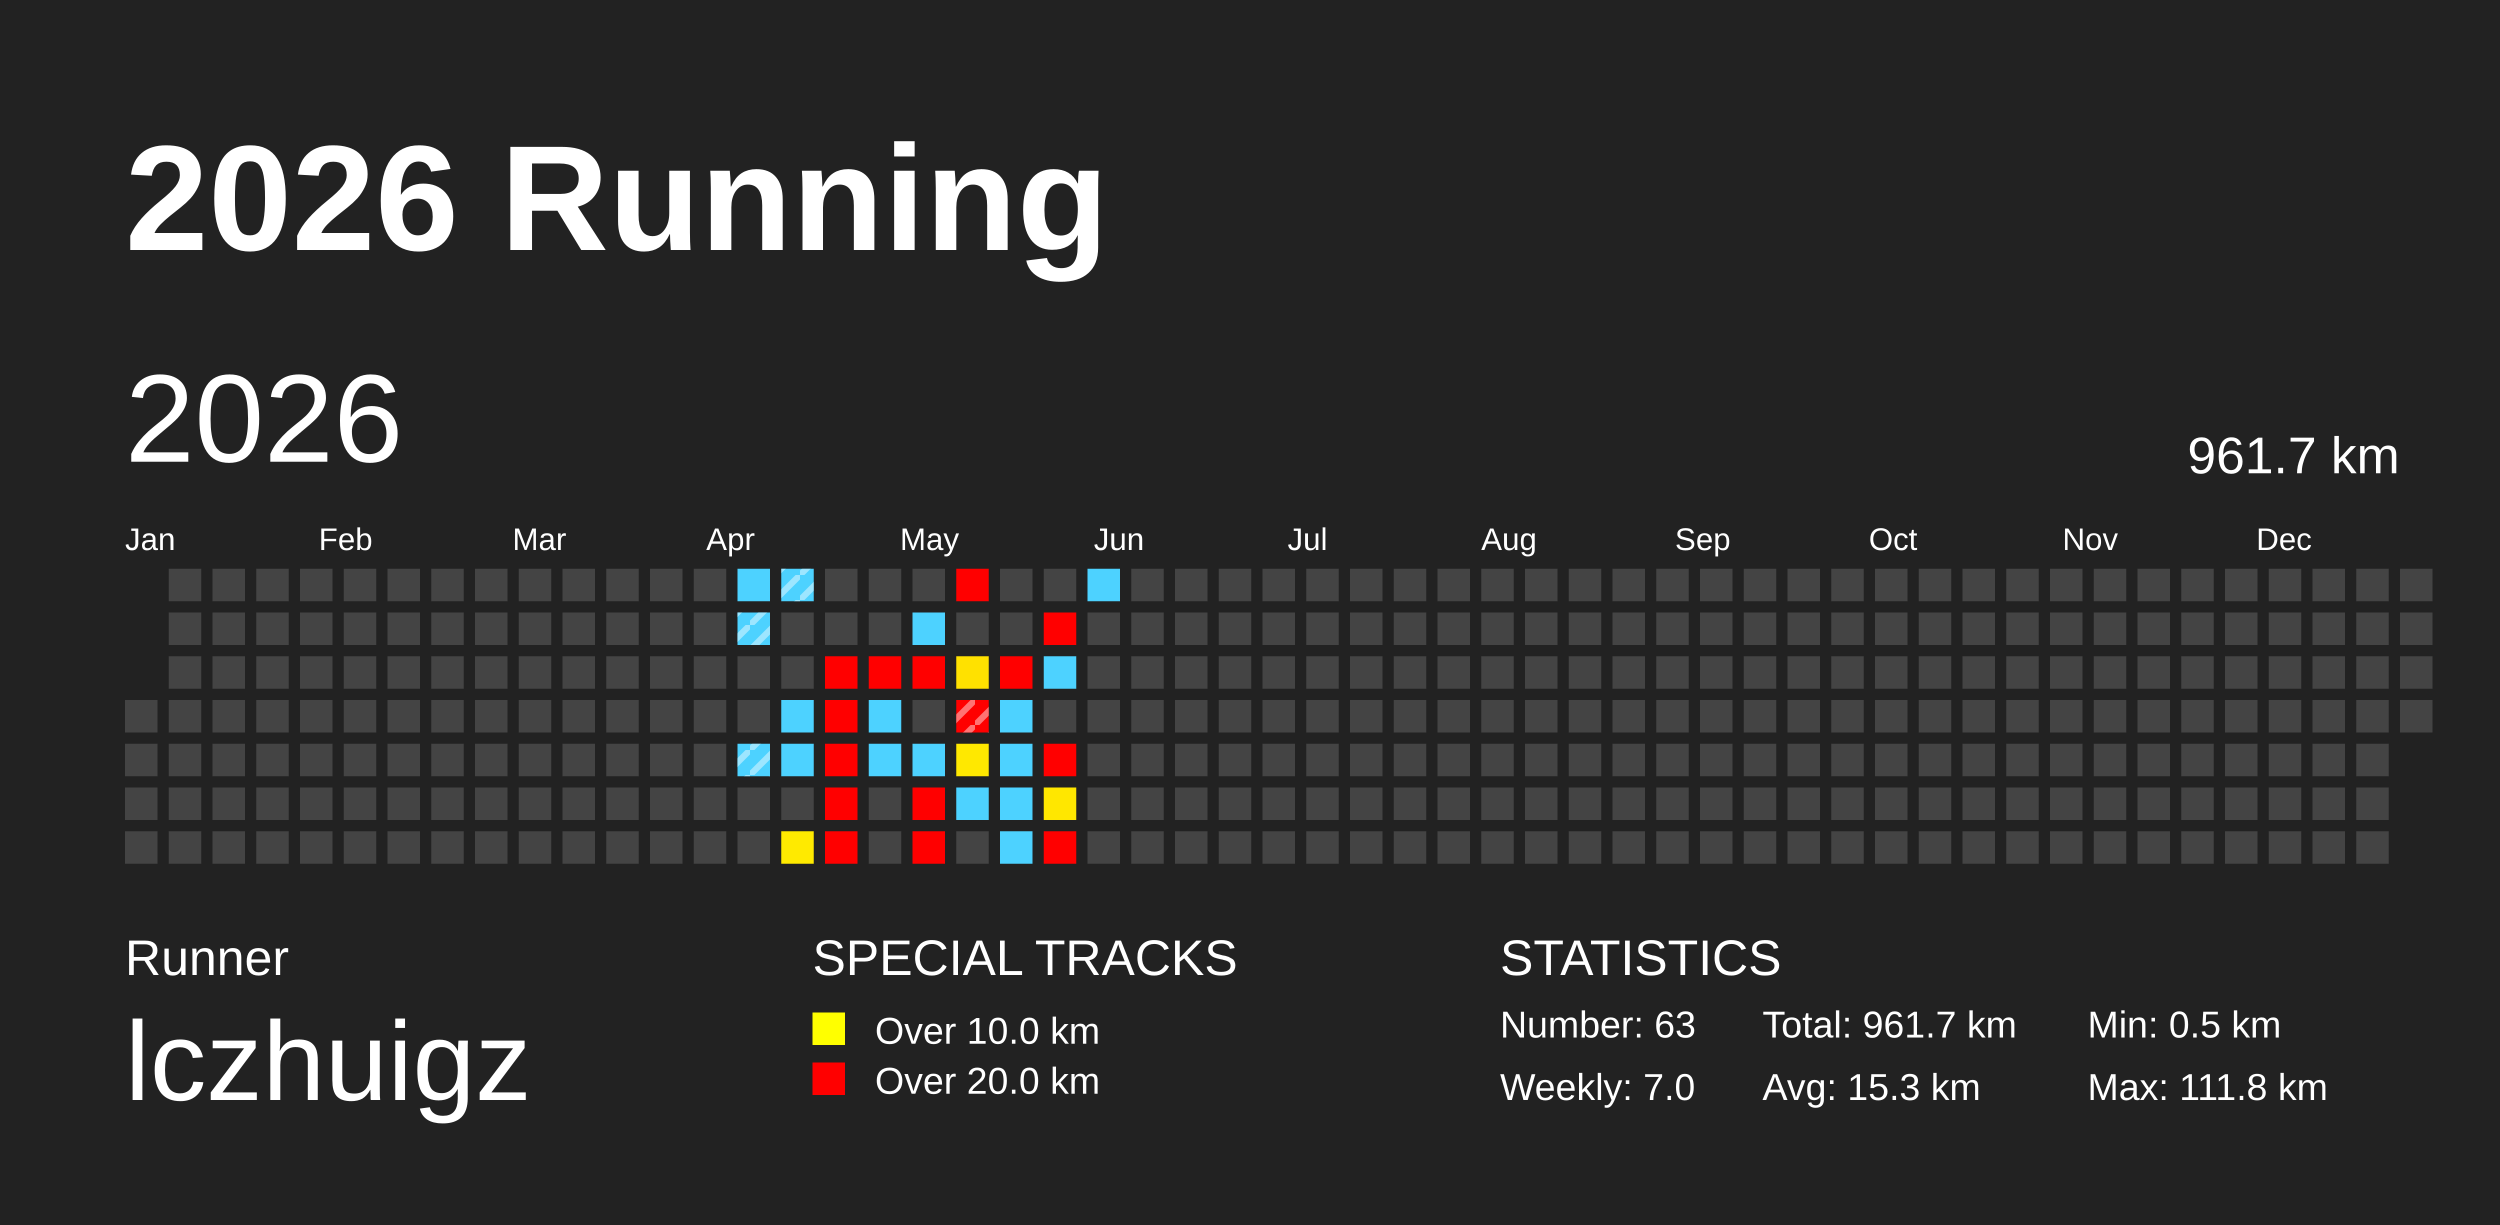
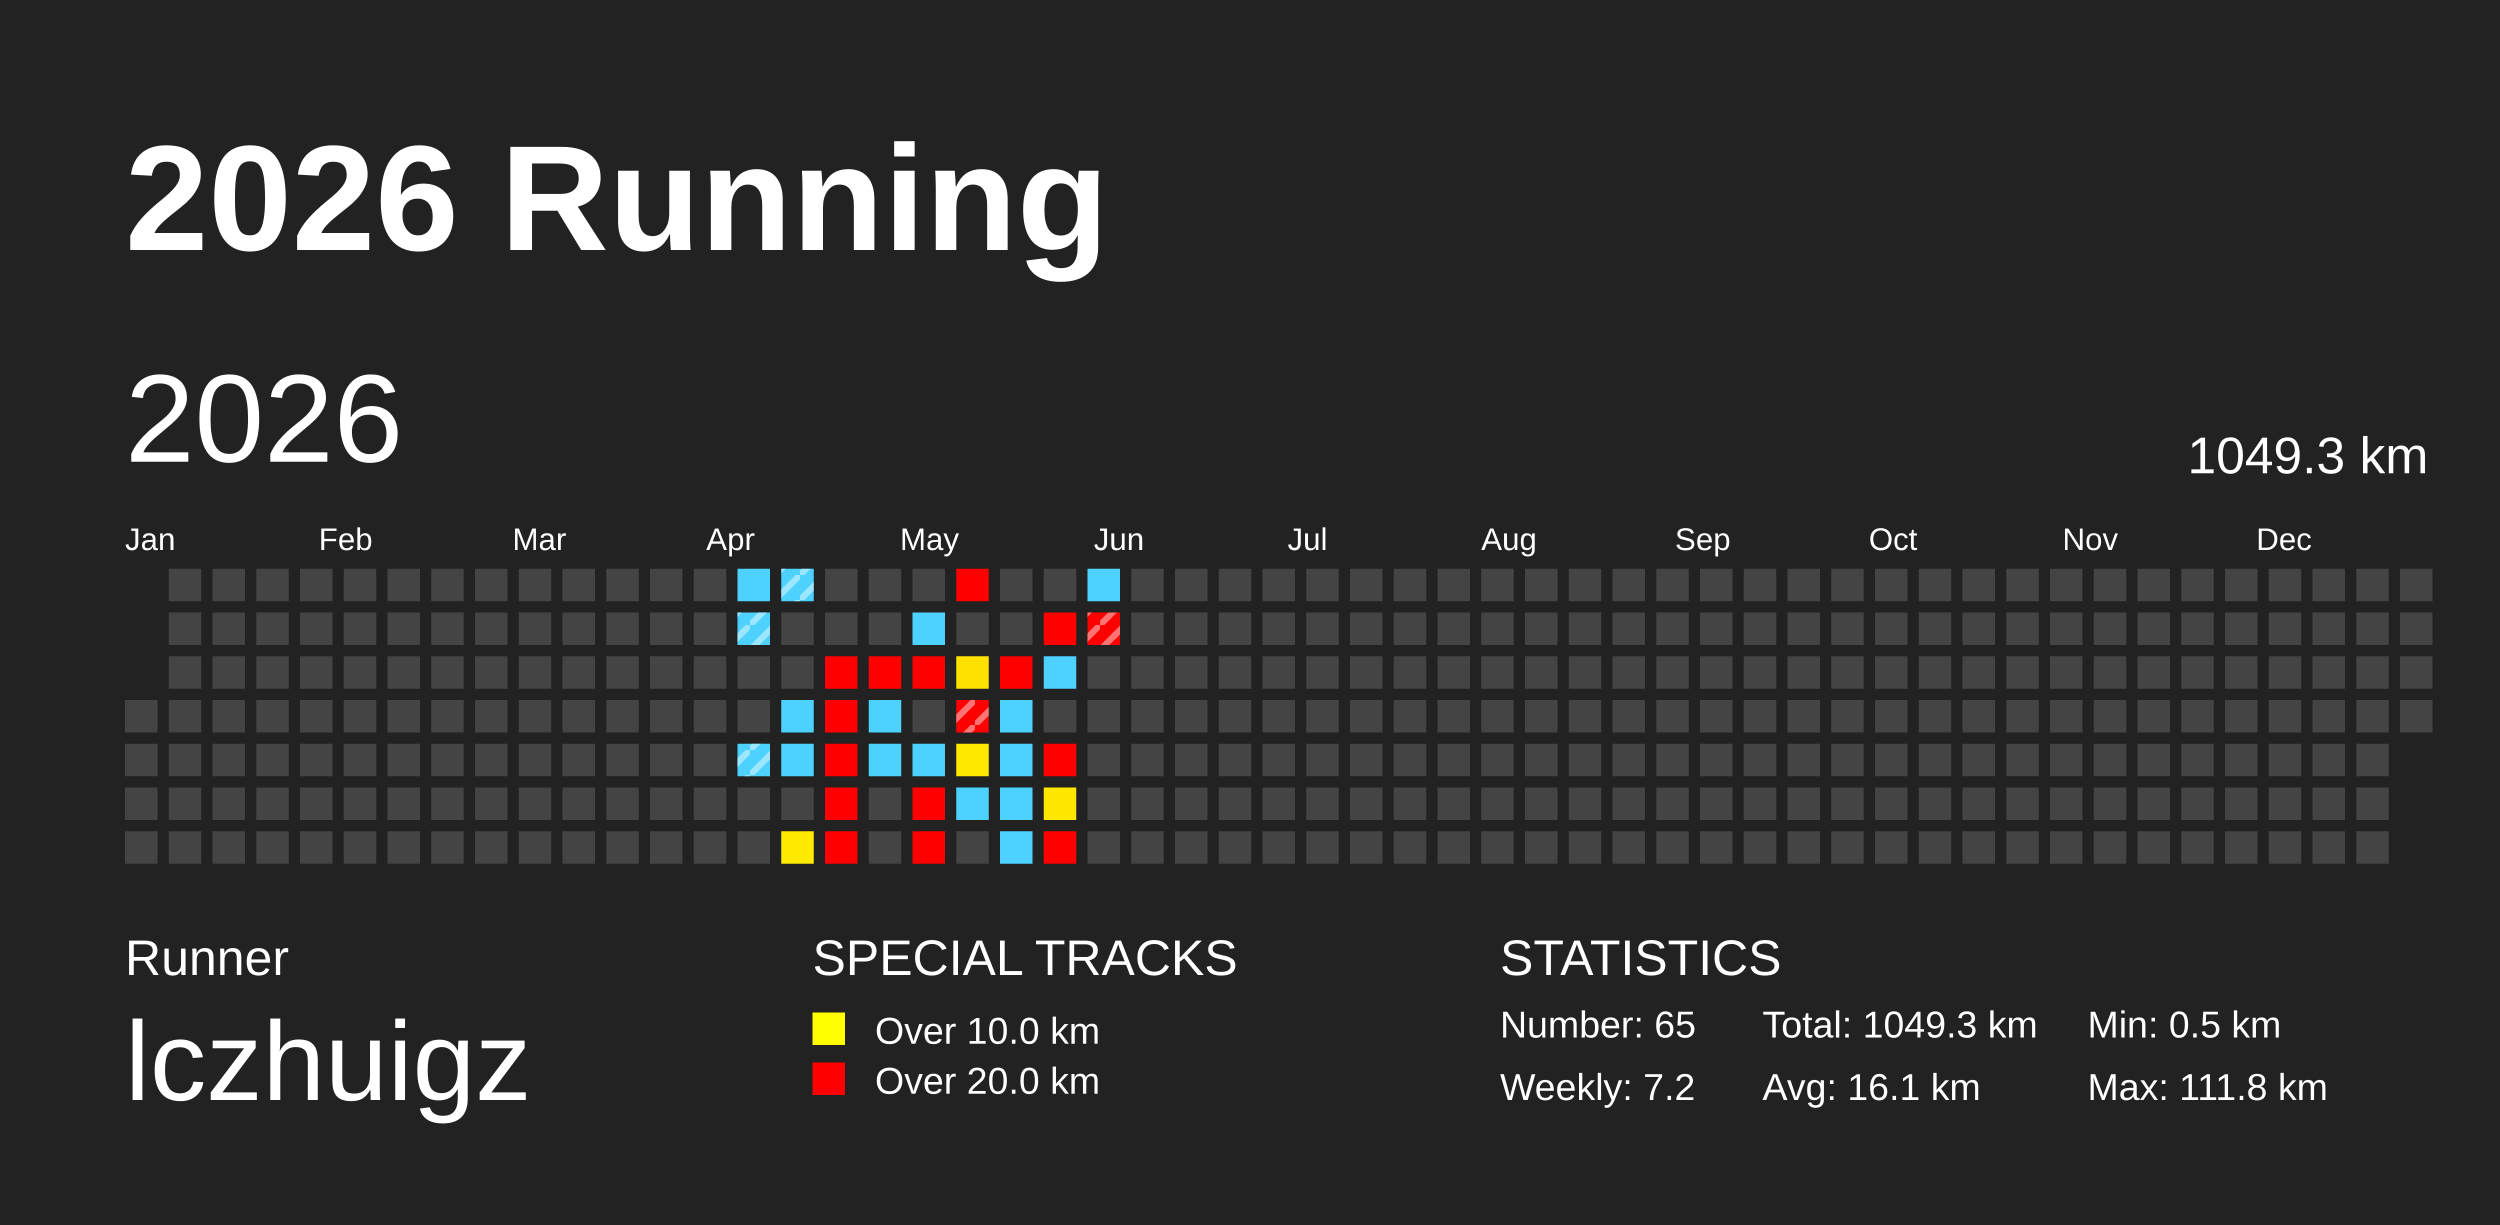
<svg xmlns="http://www.w3.org/2000/svg" baseProfile="full" height="98mm" version="1.1" viewBox="0,0,200,98" width="200mm">
  <defs>
    <pattern height="2" id="indoor-stripe" patternUnits="userSpaceOnUse" width="2">
      <line stroke="white" stroke-opacity="0.45" stroke-width="0.5" x1="0" x2="2" y1="2" y2="0" />
    </pattern>
  </defs>
  <rect fill="#222222" height="98" width="200" x="0" y="0" />
  <text fill="#FFFFFF" style="font-size:12px; font-family:Arial; font-weight:bold;" x="10" y="20">2026 Running</text>
  <text fill="#FFFFFF" style="font-size:4px; font-family:Arial" x="10" y="78">Runner</text>
  <text fill="#FFFFFF" style="font-size:9px; font-family:Arial" x="10" y="88">lczhuigz</text>
  <text fill="#FFFFFF" style="font-size:4px; font-family:Arial" x="65" y="78">SPECIAL TRACKS</text>
  <rect fill="yellow" height="2.6" width="2.6" x="65" y="81" />
  <text fill="#FFFFFF" style="font-size:3px; font-family:Arial" x="70" y="83.5">Over 10.0 km</text>
  <rect fill="red" height="2.6" width="2.6" x="65" y="85" />
  <text fill="#FFFFFF" style="font-size:3px; font-family:Arial" x="70" y="87.5">Over 20.0 km</text>
  <text fill="#FFFFFF" style="font-size:4px; font-family:Arial" x="120" y="78">STATISTICS</text>
-   <text fill="#FFFFFF" style="font-size:3px; font-family:Arial" x="120" y="83">Number: 63</text>
-   <text fill="#FFFFFF" style="font-size:3px; font-family:Arial" x="120" y="88">Weekly: 7.0</text>
-   <text fill="#FFFFFF" style="font-size:3px; font-family:Arial" x="141" y="83">Total: 961.7 km</text>
-   <text fill="#FFFFFF" style="font-size:3px; font-family:Arial" x="141" y="88">Avg: 15.3 km</text>
+   <text fill="#FFFFFF" style="font-size:3px; font-family:Arial" x="120" y="83">Number: 65</text>
+   <text fill="#FFFFFF" style="font-size:3px; font-family:Arial" x="120" y="88">Weekly: 7.2</text>
+   <text fill="#FFFFFF" style="font-size:3px; font-family:Arial" x="141" y="83">Total: 1049.3 km</text>
+   <text fill="#FFFFFF" style="font-size:3px; font-family:Arial" x="141" y="88">Avg: 16.1 km</text>
  <text fill="#FFFFFF" style="font-size:3px; font-family:Arial" x="167" y="83">Min: 0.5 km</text>
  <text fill="#FFFFFF" style="font-size:3px; font-family:Arial" x="167" y="88">Max: 111.8 km</text>
  <text dominant-baseline="hanging" fill="#FFFFFF" style="font-size:10.0px; font-family:Arial;" x="10" y="30">2026</text>
-   <text dominant-baseline="hanging" fill="#FFFFFF" style="font-size:4.125px; font-family:Arial;" x="175" y="35">961.7 km</text>
+   <text dominant-baseline="hanging" fill="#FFFFFF" style="font-size:4.125px; font-family:Arial;" x="175" y="35">1049.3 km</text>
  <text fill="#FFFFFF" style="font-size:2.5px; font-family:Arial" x="10.0" y="44">Jan</text>
  <text fill="#FFFFFF" style="font-size:2.5px; font-family:Arial" x="25.5" y="44">Feb</text>
  <text fill="#FFFFFF" style="font-size:2.5px; font-family:Arial" x="41.0" y="44">Mar</text>
  <text fill="#FFFFFF" style="font-size:2.5px; font-family:Arial" x="56.5" y="44">Apr</text>
  <text fill="#FFFFFF" style="font-size:2.5px; font-family:Arial" x="72.0" y="44">May</text>
  <text fill="#FFFFFF" style="font-size:2.5px; font-family:Arial" x="87.5" y="44">Jun</text>
  <text fill="#FFFFFF" style="font-size:2.5px; font-family:Arial" x="103.0" y="44">Jul</text>
  <text fill="#FFFFFF" style="font-size:2.5px; font-family:Arial" x="118.5" y="44">Aug</text>
  <text fill="#FFFFFF" style="font-size:2.5px; font-family:Arial" x="134.0" y="44">Sep</text>
  <text fill="#FFFFFF" style="font-size:2.5px; font-family:Arial" x="149.5" y="44">Oct</text>
  <text fill="#FFFFFF" style="font-size:2.5px; font-family:Arial" x="165.0" y="44">Nov</text>
  <text fill="#FFFFFF" style="font-size:2.5px; font-family:Arial" x="180.5" y="44">Dec</text>
  <rect fill="#444444" height="2.6" width="2.6" x="10.0" y="56.0" />
  <rect fill="#444444" height="2.6" width="2.6" x="10.0" y="59.5" />
  <rect fill="#444444" height="2.6" width="2.6" x="10.0" y="63.0" />
  <rect fill="#444444" height="2.6" width="2.6" x="10.0" y="66.5" />
  <rect fill="#444444" height="2.6" width="2.6" x="13.5" y="45.5" />
  <rect fill="#444444" height="2.6" width="2.6" x="13.5" y="49.0" />
  <rect fill="#444444" height="2.6" width="2.6" x="13.5" y="52.5" />
  <rect fill="#444444" height="2.6" width="2.6" x="13.5" y="56.0" />
  <rect fill="#444444" height="2.6" width="2.6" x="13.5" y="59.5" />
  <rect fill="#444444" height="2.6" width="2.6" x="13.5" y="63.0" />
  <rect fill="#444444" height="2.6" width="2.6" x="13.5" y="66.5" />
  <rect fill="#444444" height="2.6" width="2.6" x="17.0" y="45.5" />
  <rect fill="#444444" height="2.6" width="2.6" x="17.0" y="49.0" />
  <rect fill="#444444" height="2.6" width="2.6" x="17.0" y="52.5" />
  <rect fill="#444444" height="2.6" width="2.6" x="17.0" y="56.0" />
  <rect fill="#444444" height="2.6" width="2.6" x="17.0" y="59.5" />
  <rect fill="#444444" height="2.6" width="2.6" x="17.0" y="63.0" />
  <rect fill="#444444" height="2.6" width="2.6" x="17.0" y="66.5" />
  <rect fill="#444444" height="2.6" width="2.6" x="20.5" y="45.5" />
  <rect fill="#444444" height="2.6" width="2.6" x="20.5" y="49.0" />
  <rect fill="#444444" height="2.6" width="2.6" x="20.5" y="52.5" />
  <rect fill="#444444" height="2.6" width="2.6" x="20.5" y="56.0" />
  <rect fill="#444444" height="2.6" width="2.6" x="20.5" y="59.5" />
  <rect fill="#444444" height="2.6" width="2.6" x="20.5" y="63.0" />
  <rect fill="#444444" height="2.6" width="2.6" x="20.5" y="66.5" />
  <rect fill="#444444" height="2.6" width="2.6" x="24.0" y="45.5" />
  <rect fill="#444444" height="2.6" width="2.6" x="24.0" y="49.0" />
  <rect fill="#444444" height="2.6" width="2.6" x="24.0" y="52.5" />
  <rect fill="#444444" height="2.6" width="2.6" x="24.0" y="56.0" />
  <rect fill="#444444" height="2.6" width="2.6" x="24.0" y="59.5" />
  <rect fill="#444444" height="2.6" width="2.6" x="24.0" y="63.0" />
  <rect fill="#444444" height="2.6" width="2.6" x="24.0" y="66.5" />
  <rect fill="#444444" height="2.6" width="2.6" x="27.5" y="45.5" />
  <rect fill="#444444" height="2.6" width="2.6" x="27.5" y="49.0" />
  <rect fill="#444444" height="2.6" width="2.6" x="27.5" y="52.5" />
  <rect fill="#444444" height="2.6" width="2.6" x="27.5" y="56.0" />
  <rect fill="#444444" height="2.6" width="2.6" x="27.5" y="59.5" />
  <rect fill="#444444" height="2.6" width="2.6" x="27.5" y="63.0" />
  <rect fill="#444444" height="2.6" width="2.6" x="27.5" y="66.5" />
  <rect fill="#444444" height="2.6" width="2.6" x="31.0" y="45.5" />
  <rect fill="#444444" height="2.6" width="2.6" x="31.0" y="49.0" />
  <rect fill="#444444" height="2.6" width="2.6" x="31.0" y="52.5" />
  <rect fill="#444444" height="2.6" width="2.6" x="31.0" y="56.0" />
  <rect fill="#444444" height="2.6" width="2.6" x="31.0" y="59.5" />
  <rect fill="#444444" height="2.6" width="2.6" x="31.0" y="63.0" />
  <rect fill="#444444" height="2.6" width="2.6" x="31.0" y="66.5" />
  <rect fill="#444444" height="2.6" width="2.6" x="34.5" y="45.5" />
  <rect fill="#444444" height="2.6" width="2.6" x="34.5" y="49.0" />
  <rect fill="#444444" height="2.6" width="2.6" x="34.5" y="52.5" />
  <rect fill="#444444" height="2.6" width="2.6" x="34.5" y="56.0" />
  <rect fill="#444444" height="2.6" width="2.6" x="34.5" y="59.5" />
  <rect fill="#444444" height="2.6" width="2.6" x="34.5" y="63.0" />
  <rect fill="#444444" height="2.6" width="2.6" x="34.5" y="66.5" />
  <rect fill="#444444" height="2.6" width="2.6" x="38.0" y="45.5" />
  <rect fill="#444444" height="2.6" width="2.6" x="38.0" y="49.0" />
  <rect fill="#444444" height="2.6" width="2.6" x="38.0" y="52.5" />
  <rect fill="#444444" height="2.6" width="2.6" x="38.0" y="56.0" />
  <rect fill="#444444" height="2.6" width="2.6" x="38.0" y="59.5" />
  <rect fill="#444444" height="2.6" width="2.6" x="38.0" y="63.0" />
  <rect fill="#444444" height="2.6" width="2.6" x="38.0" y="66.5" />
  <rect fill="#444444" height="2.6" width="2.6" x="41.5" y="45.5" />
  <rect fill="#444444" height="2.6" width="2.6" x="41.5" y="49.0" />
  <rect fill="#444444" height="2.6" width="2.6" x="41.5" y="52.5" />
  <rect fill="#444444" height="2.6" width="2.6" x="41.5" y="56.0" />
  <rect fill="#444444" height="2.6" width="2.6" x="41.5" y="59.5" />
  <rect fill="#444444" height="2.6" width="2.6" x="41.5" y="63.0" />
  <rect fill="#444444" height="2.6" width="2.6" x="41.5" y="66.5" />
  <rect fill="#444444" height="2.6" width="2.6" x="45.0" y="45.5" />
  <rect fill="#444444" height="2.6" width="2.6" x="45.0" y="49.0" />
  <rect fill="#444444" height="2.6" width="2.6" x="45.0" y="52.5" />
  <rect fill="#444444" height="2.6" width="2.6" x="45.0" y="56.0" />
  <rect fill="#444444" height="2.6" width="2.6" x="45.0" y="59.5" />
  <rect fill="#444444" height="2.6" width="2.6" x="45.0" y="63.0" />
  <rect fill="#444444" height="2.6" width="2.6" x="45.0" y="66.5" />
  <rect fill="#444444" height="2.6" width="2.6" x="48.5" y="45.5" />
  <rect fill="#444444" height="2.6" width="2.6" x="48.5" y="49.0" />
  <rect fill="#444444" height="2.6" width="2.6" x="48.5" y="52.5" />
  <rect fill="#444444" height="2.6" width="2.6" x="48.5" y="56.0" />
  <rect fill="#444444" height="2.6" width="2.6" x="48.5" y="59.5" />
  <rect fill="#444444" height="2.6" width="2.6" x="48.5" y="63.0" />
  <rect fill="#444444" height="2.6" width="2.6" x="48.5" y="66.5" />
  <rect fill="#444444" height="2.6" width="2.6" x="52.0" y="45.5" />
  <rect fill="#444444" height="2.6" width="2.6" x="52.0" y="49.0" />
  <rect fill="#444444" height="2.6" width="2.6" x="52.0" y="52.5" />
  <rect fill="#444444" height="2.6" width="2.6" x="52.0" y="56.0" />
  <rect fill="#444444" height="2.6" width="2.6" x="52.0" y="59.5" />
  <rect fill="#444444" height="2.6" width="2.6" x="52.0" y="63.0" />
  <rect fill="#444444" height="2.6" width="2.6" x="52.0" y="66.5" />
  <rect fill="#444444" height="2.6" width="2.6" x="55.5" y="45.5" />
  <rect fill="#444444" height="2.6" width="2.6" x="55.5" y="49.0" />
  <rect fill="#444444" height="2.6" width="2.6" x="55.5" y="52.5" />
  <rect fill="#444444" height="2.6" width="2.6" x="55.5" y="56.0" />
  <rect fill="#444444" height="2.6" width="2.6" x="55.5" y="59.5" />
  <rect fill="#444444" height="2.6" width="2.6" x="55.5" y="63.0" />
  <rect fill="#444444" height="2.6" width="2.6" x="55.5" y="66.5" />
  <rect fill="#4dd2ff" height="2.6" width="2.6" x="59.0" y="45.5" />
  <rect fill="#4dd2ff" height="2.6" width="2.6" x="59.0" y="49.0" />
  <rect fill="url(#indoor-stripe)" height="2.6" style="pointer-events: none;" width="2.6" x="59.0" y="49.0" />
  <rect fill="#444444" height="2.6" width="2.6" x="59.0" y="52.5" />
  <rect fill="#444444" height="2.6" width="2.6" x="59.0" y="56.0" />
  <rect fill="#4dd2ff" height="2.6" width="2.6" x="59.0" y="59.5" />
  <rect fill="url(#indoor-stripe)" height="2.6" style="pointer-events: none;" width="2.6" x="59.0" y="59.5" />
  <rect fill="#444444" height="2.6" width="2.6" x="59.0" y="63.0" />
  <rect fill="#444444" height="2.6" width="2.6" x="59.0" y="66.5" />
  <rect fill="#4dd2ff" height="2.6" width="2.6" x="62.5" y="45.5" />
  <rect fill="url(#indoor-stripe)" height="2.6" style="pointer-events: none;" width="2.6" x="62.5" y="45.5" />
  <rect fill="#444444" height="2.6" width="2.6" x="62.5" y="49.0" />
  <rect fill="#444444" height="2.6" width="2.6" x="62.5" y="52.5" />
  <rect fill="#4dd2ff" height="2.6" width="2.6" x="62.5" y="56.0" />
  <rect fill="#4dd2ff" height="2.6" width="2.6" x="62.5" y="59.5" />
  <rect fill="#444444" height="2.6" width="2.6" x="62.5" y="63.0" />
  <rect fill="#ffea00" height="2.6" width="2.6" x="62.5" y="66.5" />
  <rect fill="#444444" height="2.6" width="2.6" x="66.0" y="45.5" />
  <rect fill="#444444" height="2.6" width="2.6" x="66.0" y="49.0" />
  <rect fill="red" height="2.6" width="2.6" x="66.0" y="52.5" />
  <rect fill="red" height="2.6" width="2.6" x="66.0" y="56.0" />
  <rect fill="red" height="2.6" width="2.6" x="66.0" y="59.5" />
  <rect fill="red" height="2.6" width="2.6" x="66.0" y="63.0" />
  <rect fill="red" height="2.6" width="2.6" x="66.0" y="66.5" />
  <rect fill="#444444" height="2.6" width="2.6" x="69.5" y="45.5" />
  <rect fill="#444444" height="2.6" width="2.6" x="69.5" y="49.0" />
  <rect fill="red" height="2.6" width="2.6" x="69.5" y="52.5" />
  <rect fill="#4dd2ff" height="2.6" width="2.6" x="69.5" y="56.0" />
  <rect fill="#4dd2ff" height="2.6" width="2.6" x="69.5" y="59.5" />
  <rect fill="#444444" height="2.6" width="2.6" x="69.5" y="63.0" />
  <rect fill="#444444" height="2.6" width="2.6" x="69.5" y="66.5" />
  <rect fill="#444444" height="2.6" width="2.6" x="73.0" y="45.5" />
  <rect fill="#4dd2ff" height="2.6" width="2.6" x="73.0" y="49.0" />
  <rect fill="red" height="2.6" width="2.6" x="73.0" y="52.5" />
  <rect fill="#444444" height="2.6" width="2.6" x="73.0" y="56.0" />
  <rect fill="#4dd2ff" height="2.6" width="2.6" x="73.0" y="59.5" />
  <rect fill="red" height="2.6" width="2.6" x="73.0" y="63.0" />
  <rect fill="red" height="2.6" width="2.6" x="73.0" y="66.5" />
  <rect fill="red" height="2.6" width="2.6" x="76.5" y="45.5" />
  <rect fill="#444444" height="2.6" width="2.6" x="76.5" y="49.0" />
  <rect fill="#ffe100" height="2.6" width="2.6" x="76.5" y="52.5" />
  <rect fill="red" height="2.6" width="2.6" x="76.5" y="56.0" />
  <rect fill="url(#indoor-stripe)" height="2.6" style="pointer-events: none;" width="2.6" x="76.5" y="56.0" />
  <rect fill="#ffe800" height="2.6" width="2.6" x="76.5" y="59.5" />
  <rect fill="#4dd2ff" height="2.6" width="2.6" x="76.5" y="63.0" />
  <rect fill="#444444" height="2.6" width="2.6" x="76.5" y="66.5" />
  <rect fill="#444444" height="2.6" width="2.6" x="80.0" y="45.5" />
  <rect fill="#444444" height="2.6" width="2.6" x="80.0" y="49.0" />
  <rect fill="red" height="2.6" width="2.6" x="80.0" y="52.5" />
  <rect fill="#4dd2ff" height="2.6" width="2.6" x="80.0" y="56.0" />
  <rect fill="#4dd2ff" height="2.6" width="2.6" x="80.0" y="59.5" />
  <rect fill="#4dd2ff" height="2.6" width="2.6" x="80.0" y="63.0" />
  <rect fill="#4dd2ff" height="2.6" width="2.6" x="80.0" y="66.5" />
  <rect fill="#444444" height="2.6" width="2.6" x="83.5" y="45.5" />
  <rect fill="red" height="2.6" width="2.6" x="83.5" y="49.0" />
  <rect fill="#4dd2ff" height="2.6" width="2.6" x="83.5" y="52.5" />
  <rect fill="#444444" height="2.6" width="2.6" x="83.5" y="56.0" />
  <rect fill="red" height="2.6" width="2.6" x="83.5" y="59.5" />
  <rect fill="#ffe700" height="2.6" width="2.6" x="83.5" y="63.0" />
  <rect fill="red" height="2.6" width="2.6" x="83.5" y="66.5" />
  <rect fill="#4dd2ff" height="2.6" width="2.6" x="87.0" y="45.5" />
-   <rect fill="#444444" height="2.6" width="2.6" x="87.0" y="49.0" />
+   <rect fill="red" height="2.6" width="2.6" x="87.0" y="49.0" />
+   <rect fill="url(#indoor-stripe)" height="2.6" style="pointer-events: none;" width="2.6" x="87.0" y="49.0" />
  <rect fill="#444444" height="2.6" width="2.6" x="87.0" y="52.5" />
  <rect fill="#444444" height="2.6" width="2.6" x="87.0" y="56.0" />
  <rect fill="#444444" height="2.6" width="2.6" x="87.0" y="59.5" />
  <rect fill="#444444" height="2.6" width="2.6" x="87.0" y="63.0" />
  <rect fill="#444444" height="2.6" width="2.6" x="87.0" y="66.5" />
  <rect fill="#444444" height="2.6" width="2.6" x="90.5" y="45.5" />
  <rect fill="#444444" height="2.6" width="2.6" x="90.5" y="49.0" />
  <rect fill="#444444" height="2.6" width="2.6" x="90.5" y="52.5" />
  <rect fill="#444444" height="2.6" width="2.6" x="90.5" y="56.0" />
  <rect fill="#444444" height="2.6" width="2.6" x="90.5" y="59.5" />
  <rect fill="#444444" height="2.6" width="2.6" x="90.5" y="63.0" />
  <rect fill="#444444" height="2.6" width="2.6" x="90.5" y="66.5" />
  <rect fill="#444444" height="2.6" width="2.6" x="94.0" y="45.5" />
  <rect fill="#444444" height="2.6" width="2.6" x="94.0" y="49.0" />
  <rect fill="#444444" height="2.6" width="2.6" x="94.0" y="52.5" />
  <rect fill="#444444" height="2.6" width="2.6" x="94.0" y="56.0" />
  <rect fill="#444444" height="2.6" width="2.6" x="94.0" y="59.5" />
  <rect fill="#444444" height="2.6" width="2.6" x="94.0" y="63.0" />
  <rect fill="#444444" height="2.6" width="2.6" x="94.0" y="66.5" />
  <rect fill="#444444" height="2.6" width="2.6" x="97.5" y="45.5" />
  <rect fill="#444444" height="2.6" width="2.6" x="97.5" y="49.0" />
  <rect fill="#444444" height="2.6" width="2.6" x="97.5" y="52.5" />
  <rect fill="#444444" height="2.6" width="2.6" x="97.5" y="56.0" />
  <rect fill="#444444" height="2.6" width="2.6" x="97.5" y="59.5" />
  <rect fill="#444444" height="2.6" width="2.6" x="97.5" y="63.0" />
  <rect fill="#444444" height="2.6" width="2.6" x="97.5" y="66.5" />
  <rect fill="#444444" height="2.6" width="2.6" x="101.0" y="45.5" />
  <rect fill="#444444" height="2.6" width="2.6" x="101.0" y="49.0" />
  <rect fill="#444444" height="2.6" width="2.6" x="101.0" y="52.5" />
  <rect fill="#444444" height="2.6" width="2.6" x="101.0" y="56.0" />
  <rect fill="#444444" height="2.6" width="2.6" x="101.0" y="59.5" />
  <rect fill="#444444" height="2.6" width="2.6" x="101.0" y="63.0" />
  <rect fill="#444444" height="2.6" width="2.6" x="101.0" y="66.5" />
  <rect fill="#444444" height="2.6" width="2.6" x="104.5" y="45.5" />
  <rect fill="#444444" height="2.6" width="2.6" x="104.5" y="49.0" />
  <rect fill="#444444" height="2.6" width="2.6" x="104.5" y="52.5" />
  <rect fill="#444444" height="2.6" width="2.6" x="104.5" y="56.0" />
  <rect fill="#444444" height="2.6" width="2.6" x="104.5" y="59.5" />
  <rect fill="#444444" height="2.6" width="2.6" x="104.5" y="63.0" />
  <rect fill="#444444" height="2.6" width="2.6" x="104.5" y="66.5" />
  <rect fill="#444444" height="2.6" width="2.6" x="108.0" y="45.5" />
  <rect fill="#444444" height="2.6" width="2.6" x="108.0" y="49.0" />
  <rect fill="#444444" height="2.6" width="2.6" x="108.0" y="52.5" />
  <rect fill="#444444" height="2.6" width="2.6" x="108.0" y="56.0" />
  <rect fill="#444444" height="2.6" width="2.6" x="108.0" y="59.5" />
  <rect fill="#444444" height="2.6" width="2.6" x="108.0" y="63.0" />
  <rect fill="#444444" height="2.6" width="2.6" x="108.0" y="66.5" />
  <rect fill="#444444" height="2.6" width="2.6" x="111.5" y="45.5" />
  <rect fill="#444444" height="2.6" width="2.6" x="111.5" y="49.0" />
  <rect fill="#444444" height="2.6" width="2.6" x="111.5" y="52.5" />
  <rect fill="#444444" height="2.6" width="2.6" x="111.5" y="56.0" />
  <rect fill="#444444" height="2.6" width="2.6" x="111.5" y="59.5" />
  <rect fill="#444444" height="2.6" width="2.6" x="111.5" y="63.0" />
  <rect fill="#444444" height="2.6" width="2.6" x="111.5" y="66.5" />
  <rect fill="#444444" height="2.6" width="2.6" x="115.0" y="45.5" />
  <rect fill="#444444" height="2.6" width="2.6" x="115.0" y="49.0" />
  <rect fill="#444444" height="2.6" width="2.6" x="115.0" y="52.5" />
  <rect fill="#444444" height="2.6" width="2.6" x="115.0" y="56.0" />
  <rect fill="#444444" height="2.6" width="2.6" x="115.0" y="59.5" />
  <rect fill="#444444" height="2.6" width="2.6" x="115.0" y="63.0" />
  <rect fill="#444444" height="2.6" width="2.6" x="115.0" y="66.5" />
  <rect fill="#444444" height="2.6" width="2.6" x="118.5" y="45.5" />
  <rect fill="#444444" height="2.6" width="2.6" x="118.5" y="49.0" />
  <rect fill="#444444" height="2.6" width="2.6" x="118.5" y="52.5" />
  <rect fill="#444444" height="2.6" width="2.6" x="118.5" y="56.0" />
  <rect fill="#444444" height="2.6" width="2.6" x="118.5" y="59.5" />
  <rect fill="#444444" height="2.6" width="2.6" x="118.5" y="63.0" />
  <rect fill="#444444" height="2.6" width="2.6" x="118.5" y="66.5" />
  <rect fill="#444444" height="2.6" width="2.6" x="122.0" y="45.5" />
  <rect fill="#444444" height="2.6" width="2.6" x="122.0" y="49.0" />
  <rect fill="#444444" height="2.6" width="2.6" x="122.0" y="52.5" />
  <rect fill="#444444" height="2.6" width="2.6" x="122.0" y="56.0" />
  <rect fill="#444444" height="2.6" width="2.6" x="122.0" y="59.5" />
  <rect fill="#444444" height="2.6" width="2.6" x="122.0" y="63.0" />
  <rect fill="#444444" height="2.6" width="2.6" x="122.0" y="66.5" />
  <rect fill="#444444" height="2.6" width="2.6" x="125.5" y="45.5" />
  <rect fill="#444444" height="2.6" width="2.6" x="125.5" y="49.0" />
  <rect fill="#444444" height="2.6" width="2.6" x="125.5" y="52.5" />
  <rect fill="#444444" height="2.6" width="2.6" x="125.5" y="56.0" />
  <rect fill="#444444" height="2.6" width="2.6" x="125.5" y="59.5" />
  <rect fill="#444444" height="2.6" width="2.6" x="125.5" y="63.0" />
  <rect fill="#444444" height="2.6" width="2.6" x="125.5" y="66.5" />
  <rect fill="#444444" height="2.6" width="2.6" x="129.0" y="45.5" />
  <rect fill="#444444" height="2.6" width="2.6" x="129.0" y="49.0" />
  <rect fill="#444444" height="2.6" width="2.6" x="129.0" y="52.5" />
  <rect fill="#444444" height="2.6" width="2.6" x="129.0" y="56.0" />
  <rect fill="#444444" height="2.6" width="2.6" x="129.0" y="59.5" />
  <rect fill="#444444" height="2.6" width="2.6" x="129.0" y="63.0" />
  <rect fill="#444444" height="2.6" width="2.6" x="129.0" y="66.5" />
  <rect fill="#444444" height="2.6" width="2.6" x="132.5" y="45.5" />
  <rect fill="#444444" height="2.6" width="2.6" x="132.5" y="49.0" />
  <rect fill="#444444" height="2.6" width="2.6" x="132.5" y="52.5" />
  <rect fill="#444444" height="2.6" width="2.6" x="132.5" y="56.0" />
  <rect fill="#444444" height="2.6" width="2.6" x="132.5" y="59.5" />
  <rect fill="#444444" height="2.6" width="2.6" x="132.5" y="63.0" />
  <rect fill="#444444" height="2.6" width="2.6" x="132.5" y="66.5" />
  <rect fill="#444444" height="2.6" width="2.6" x="136.0" y="45.5" />
  <rect fill="#444444" height="2.6" width="2.6" x="136.0" y="49.0" />
  <rect fill="#444444" height="2.6" width="2.6" x="136.0" y="52.5" />
  <rect fill="#444444" height="2.6" width="2.6" x="136.0" y="56.0" />
  <rect fill="#444444" height="2.6" width="2.6" x="136.0" y="59.5" />
  <rect fill="#444444" height="2.6" width="2.6" x="136.0" y="63.0" />
  <rect fill="#444444" height="2.6" width="2.6" x="136.0" y="66.5" />
  <rect fill="#444444" height="2.6" width="2.6" x="139.5" y="45.5" />
  <rect fill="#444444" height="2.6" width="2.6" x="139.5" y="49.0" />
  <rect fill="#444444" height="2.6" width="2.6" x="139.5" y="52.5" />
  <rect fill="#444444" height="2.6" width="2.6" x="139.5" y="56.0" />
  <rect fill="#444444" height="2.6" width="2.6" x="139.5" y="59.5" />
  <rect fill="#444444" height="2.6" width="2.6" x="139.5" y="63.0" />
  <rect fill="#444444" height="2.6" width="2.6" x="139.5" y="66.5" />
  <rect fill="#444444" height="2.6" width="2.6" x="143.0" y="45.5" />
  <rect fill="#444444" height="2.6" width="2.6" x="143.0" y="49.0" />
  <rect fill="#444444" height="2.6" width="2.6" x="143.0" y="52.5" />
  <rect fill="#444444" height="2.6" width="2.6" x="143.0" y="56.0" />
  <rect fill="#444444" height="2.6" width="2.6" x="143.0" y="59.5" />
  <rect fill="#444444" height="2.6" width="2.6" x="143.0" y="63.0" />
  <rect fill="#444444" height="2.6" width="2.6" x="143.0" y="66.5" />
  <rect fill="#444444" height="2.6" width="2.6" x="146.5" y="45.5" />
  <rect fill="#444444" height="2.6" width="2.6" x="146.5" y="49.0" />
  <rect fill="#444444" height="2.6" width="2.6" x="146.5" y="52.5" />
  <rect fill="#444444" height="2.6" width="2.6" x="146.5" y="56.0" />
  <rect fill="#444444" height="2.6" width="2.6" x="146.5" y="59.5" />
  <rect fill="#444444" height="2.6" width="2.6" x="146.5" y="63.0" />
  <rect fill="#444444" height="2.6" width="2.6" x="146.5" y="66.5" />
  <rect fill="#444444" height="2.6" width="2.6" x="150.0" y="45.5" />
  <rect fill="#444444" height="2.6" width="2.6" x="150.0" y="49.0" />
  <rect fill="#444444" height="2.6" width="2.6" x="150.0" y="52.5" />
  <rect fill="#444444" height="2.6" width="2.6" x="150.0" y="56.0" />
  <rect fill="#444444" height="2.6" width="2.6" x="150.0" y="59.5" />
  <rect fill="#444444" height="2.6" width="2.6" x="150.0" y="63.0" />
  <rect fill="#444444" height="2.6" width="2.6" x="150.0" y="66.5" />
  <rect fill="#444444" height="2.6" width="2.6" x="153.5" y="45.5" />
  <rect fill="#444444" height="2.6" width="2.6" x="153.5" y="49.0" />
  <rect fill="#444444" height="2.6" width="2.6" x="153.5" y="52.5" />
  <rect fill="#444444" height="2.6" width="2.6" x="153.5" y="56.0" />
  <rect fill="#444444" height="2.6" width="2.6" x="153.5" y="59.5" />
  <rect fill="#444444" height="2.6" width="2.6" x="153.5" y="63.0" />
  <rect fill="#444444" height="2.6" width="2.6" x="153.5" y="66.5" />
  <rect fill="#444444" height="2.6" width="2.6" x="157.0" y="45.5" />
  <rect fill="#444444" height="2.6" width="2.6" x="157.0" y="49.0" />
  <rect fill="#444444" height="2.6" width="2.6" x="157.0" y="52.5" />
  <rect fill="#444444" height="2.6" width="2.6" x="157.0" y="56.0" />
  <rect fill="#444444" height="2.6" width="2.6" x="157.0" y="59.5" />
  <rect fill="#444444" height="2.6" width="2.6" x="157.0" y="63.0" />
  <rect fill="#444444" height="2.6" width="2.6" x="157.0" y="66.5" />
  <rect fill="#444444" height="2.6" width="2.6" x="160.5" y="45.5" />
  <rect fill="#444444" height="2.6" width="2.6" x="160.5" y="49.0" />
  <rect fill="#444444" height="2.6" width="2.6" x="160.5" y="52.5" />
  <rect fill="#444444" height="2.6" width="2.6" x="160.5" y="56.0" />
  <rect fill="#444444" height="2.6" width="2.6" x="160.5" y="59.5" />
  <rect fill="#444444" height="2.6" width="2.6" x="160.5" y="63.0" />
  <rect fill="#444444" height="2.6" width="2.6" x="160.5" y="66.5" />
  <rect fill="#444444" height="2.6" width="2.6" x="164.0" y="45.5" />
  <rect fill="#444444" height="2.6" width="2.6" x="164.0" y="49.0" />
  <rect fill="#444444" height="2.6" width="2.6" x="164.0" y="52.5" />
  <rect fill="#444444" height="2.6" width="2.6" x="164.0" y="56.0" />
  <rect fill="#444444" height="2.6" width="2.6" x="164.0" y="59.5" />
  <rect fill="#444444" height="2.6" width="2.6" x="164.0" y="63.0" />
  <rect fill="#444444" height="2.6" width="2.6" x="164.0" y="66.5" />
  <rect fill="#444444" height="2.6" width="2.6" x="167.5" y="45.5" />
  <rect fill="#444444" height="2.6" width="2.6" x="167.5" y="49.0" />
  <rect fill="#444444" height="2.6" width="2.6" x="167.5" y="52.5" />
  <rect fill="#444444" height="2.6" width="2.6" x="167.5" y="56.0" />
  <rect fill="#444444" height="2.6" width="2.6" x="167.5" y="59.5" />
  <rect fill="#444444" height="2.6" width="2.6" x="167.5" y="63.0" />
  <rect fill="#444444" height="2.6" width="2.6" x="167.5" y="66.5" />
  <rect fill="#444444" height="2.6" width="2.6" x="171.0" y="45.5" />
  <rect fill="#444444" height="2.6" width="2.6" x="171.0" y="49.0" />
  <rect fill="#444444" height="2.6" width="2.6" x="171.0" y="52.5" />
  <rect fill="#444444" height="2.6" width="2.6" x="171.0" y="56.0" />
  <rect fill="#444444" height="2.6" width="2.6" x="171.0" y="59.5" />
  <rect fill="#444444" height="2.6" width="2.6" x="171.0" y="63.0" />
  <rect fill="#444444" height="2.6" width="2.6" x="171.0" y="66.5" />
  <rect fill="#444444" height="2.6" width="2.6" x="174.5" y="45.5" />
  <rect fill="#444444" height="2.6" width="2.6" x="174.5" y="49.0" />
  <rect fill="#444444" height="2.6" width="2.6" x="174.5" y="52.5" />
  <rect fill="#444444" height="2.6" width="2.6" x="174.5" y="56.0" />
  <rect fill="#444444" height="2.6" width="2.6" x="174.5" y="59.5" />
  <rect fill="#444444" height="2.6" width="2.6" x="174.5" y="63.0" />
  <rect fill="#444444" height="2.6" width="2.6" x="174.5" y="66.5" />
  <rect fill="#444444" height="2.6" width="2.6" x="178.0" y="45.5" />
  <rect fill="#444444" height="2.6" width="2.6" x="178.0" y="49.0" />
  <rect fill="#444444" height="2.6" width="2.6" x="178.0" y="52.5" />
  <rect fill="#444444" height="2.6" width="2.6" x="178.0" y="56.0" />
  <rect fill="#444444" height="2.6" width="2.6" x="178.0" y="59.5" />
  <rect fill="#444444" height="2.6" width="2.6" x="178.0" y="63.0" />
  <rect fill="#444444" height="2.6" width="2.6" x="178.0" y="66.5" />
  <rect fill="#444444" height="2.6" width="2.6" x="181.5" y="45.5" />
  <rect fill="#444444" height="2.6" width="2.6" x="181.5" y="49.0" />
  <rect fill="#444444" height="2.6" width="2.6" x="181.5" y="52.5" />
  <rect fill="#444444" height="2.6" width="2.6" x="181.5" y="56.0" />
  <rect fill="#444444" height="2.6" width="2.6" x="181.5" y="59.5" />
  <rect fill="#444444" height="2.6" width="2.6" x="181.5" y="63.0" />
  <rect fill="#444444" height="2.6" width="2.6" x="181.5" y="66.5" />
  <rect fill="#444444" height="2.6" width="2.6" x="185.0" y="45.5" />
  <rect fill="#444444" height="2.6" width="2.6" x="185.0" y="49.0" />
  <rect fill="#444444" height="2.6" width="2.6" x="185.0" y="52.5" />
  <rect fill="#444444" height="2.6" width="2.6" x="185.0" y="56.0" />
  <rect fill="#444444" height="2.6" width="2.6" x="185.0" y="59.5" />
  <rect fill="#444444" height="2.6" width="2.6" x="185.0" y="63.0" />
  <rect fill="#444444" height="2.6" width="2.6" x="185.0" y="66.5" />
  <rect fill="#444444" height="2.6" width="2.6" x="188.5" y="45.5" />
  <rect fill="#444444" height="2.6" width="2.6" x="188.5" y="49.0" />
  <rect fill="#444444" height="2.6" width="2.6" x="188.5" y="52.5" />
  <rect fill="#444444" height="2.6" width="2.6" x="188.5" y="56.0" />
  <rect fill="#444444" height="2.6" width="2.6" x="188.5" y="59.5" />
  <rect fill="#444444" height="2.6" width="2.6" x="188.5" y="63.0" />
  <rect fill="#444444" height="2.6" width="2.6" x="188.5" y="66.5" />
  <rect fill="#444444" height="2.6" width="2.6" x="192.0" y="45.5" />
  <rect fill="#444444" height="2.6" width="2.6" x="192.0" y="49.0" />
  <rect fill="#444444" height="2.6" width="2.6" x="192.0" y="52.5" />
  <rect fill="#444444" height="2.6" width="2.6" x="192.0" y="56.0" />
</svg>
